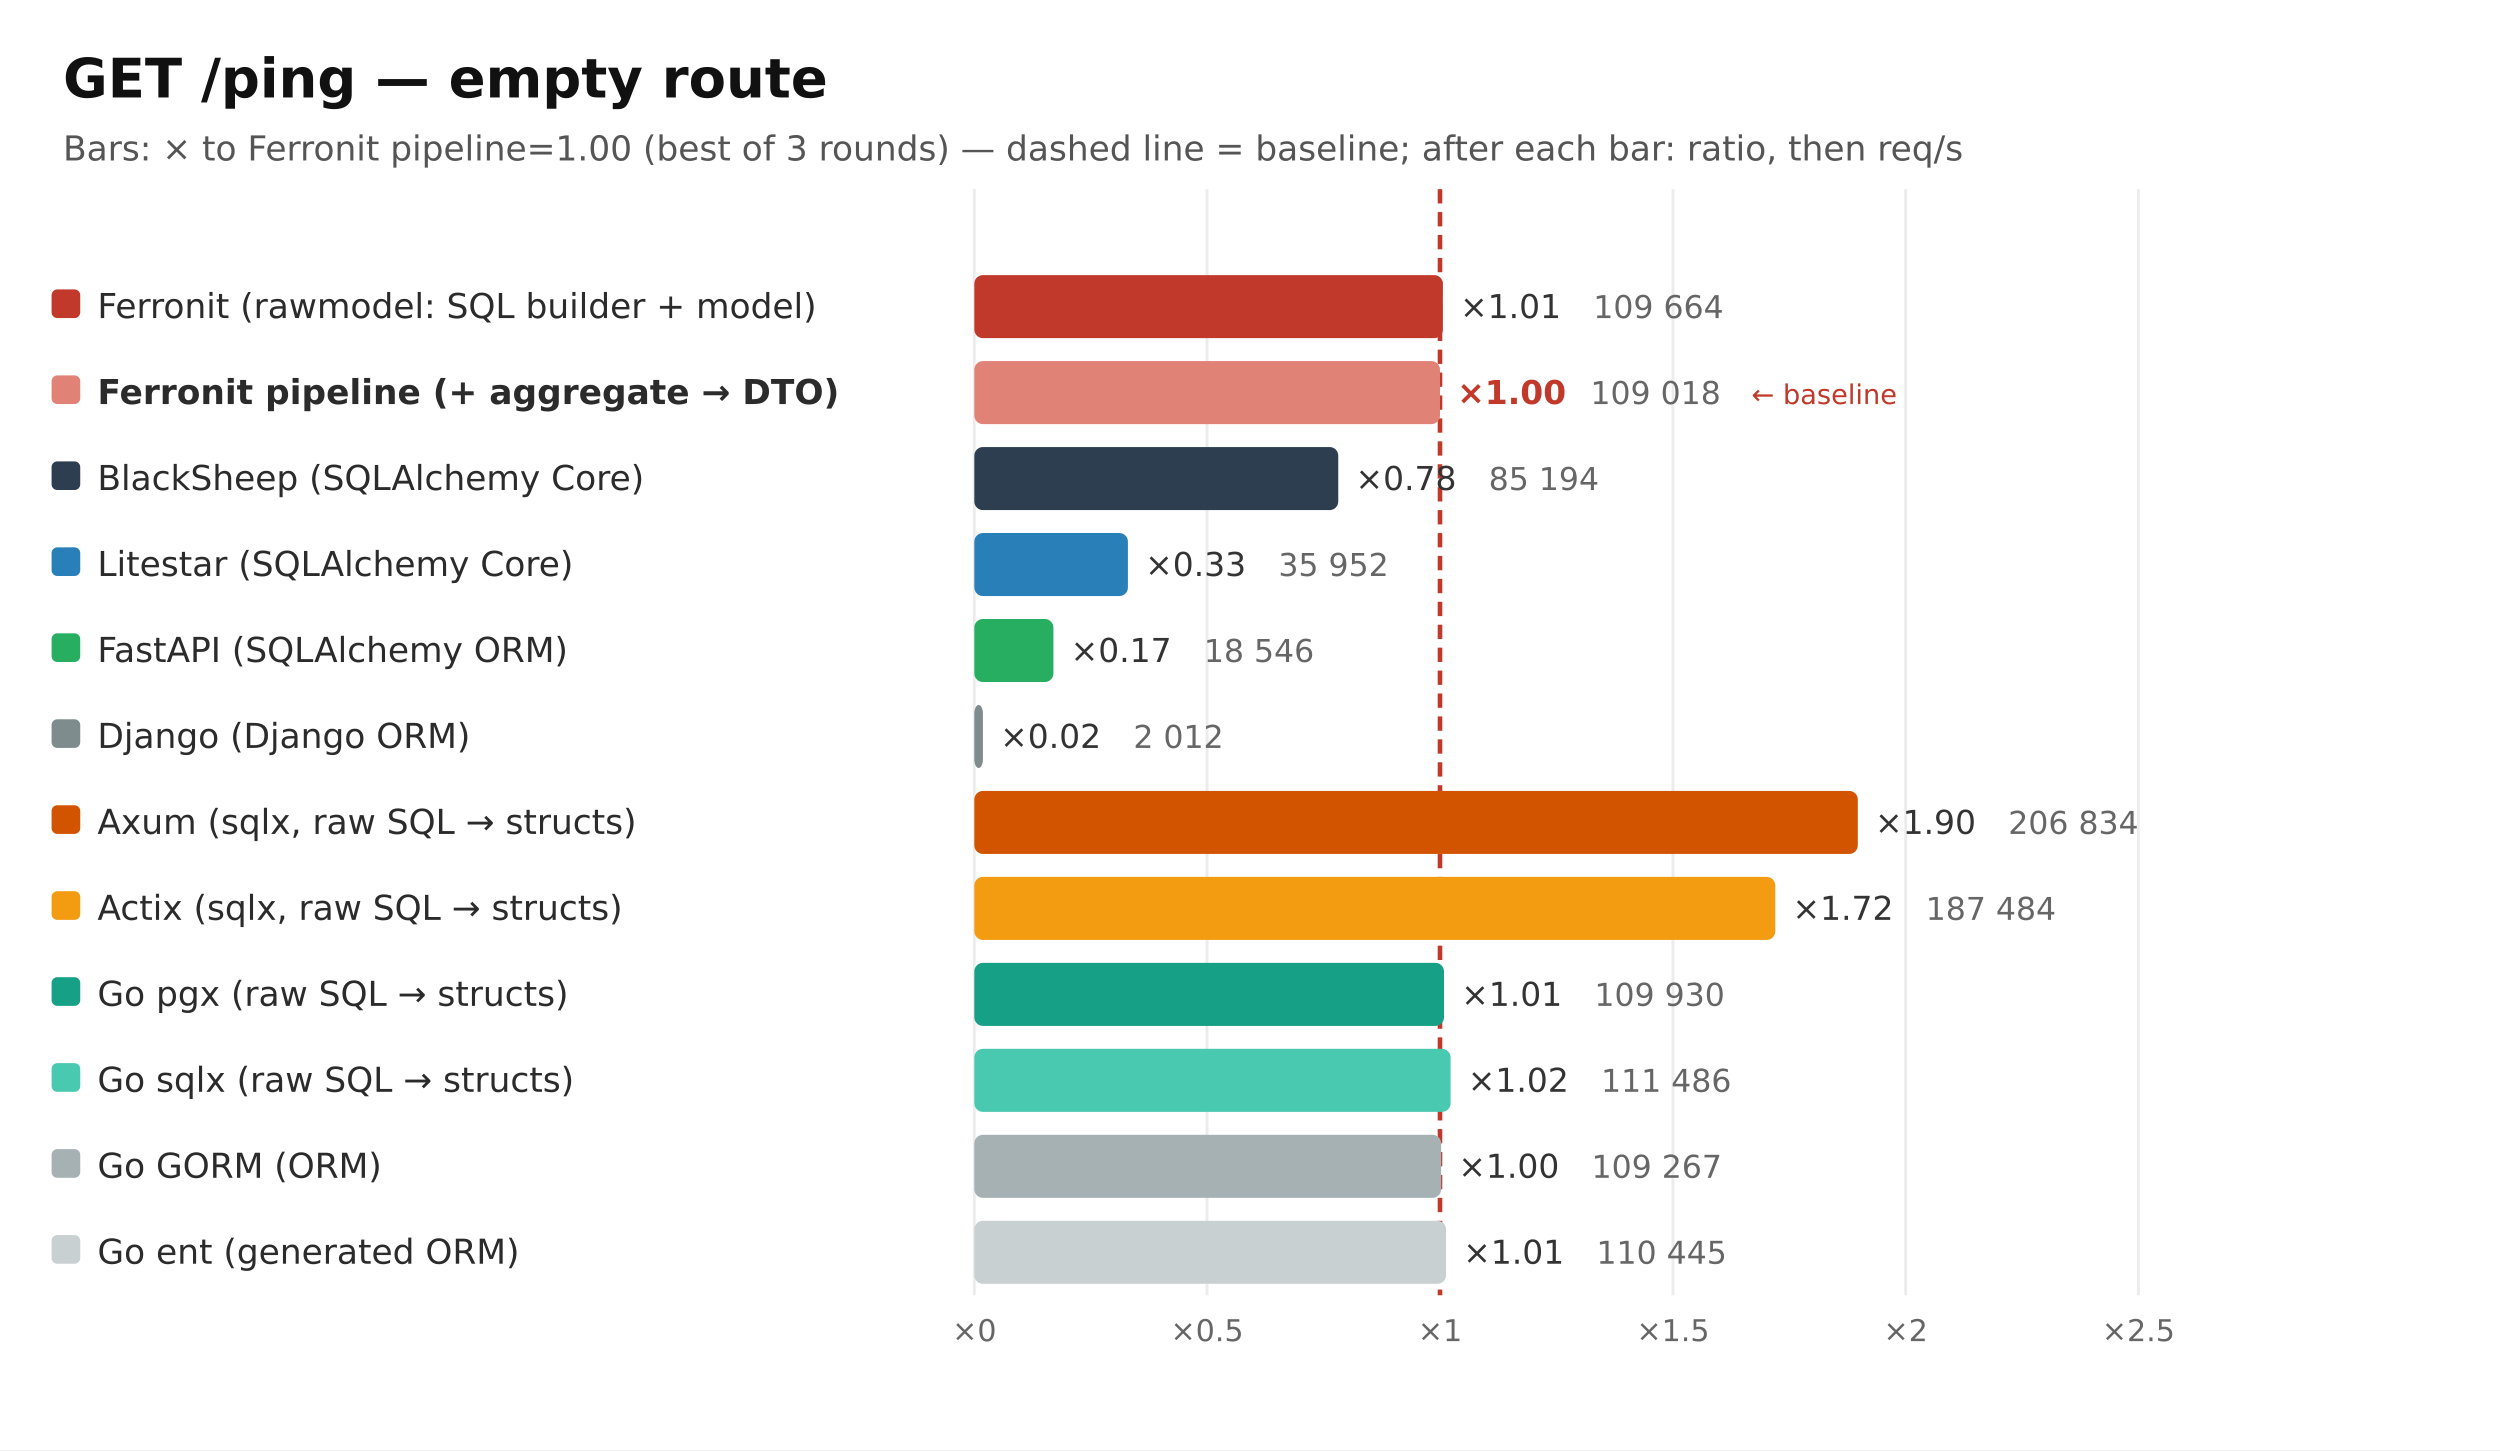
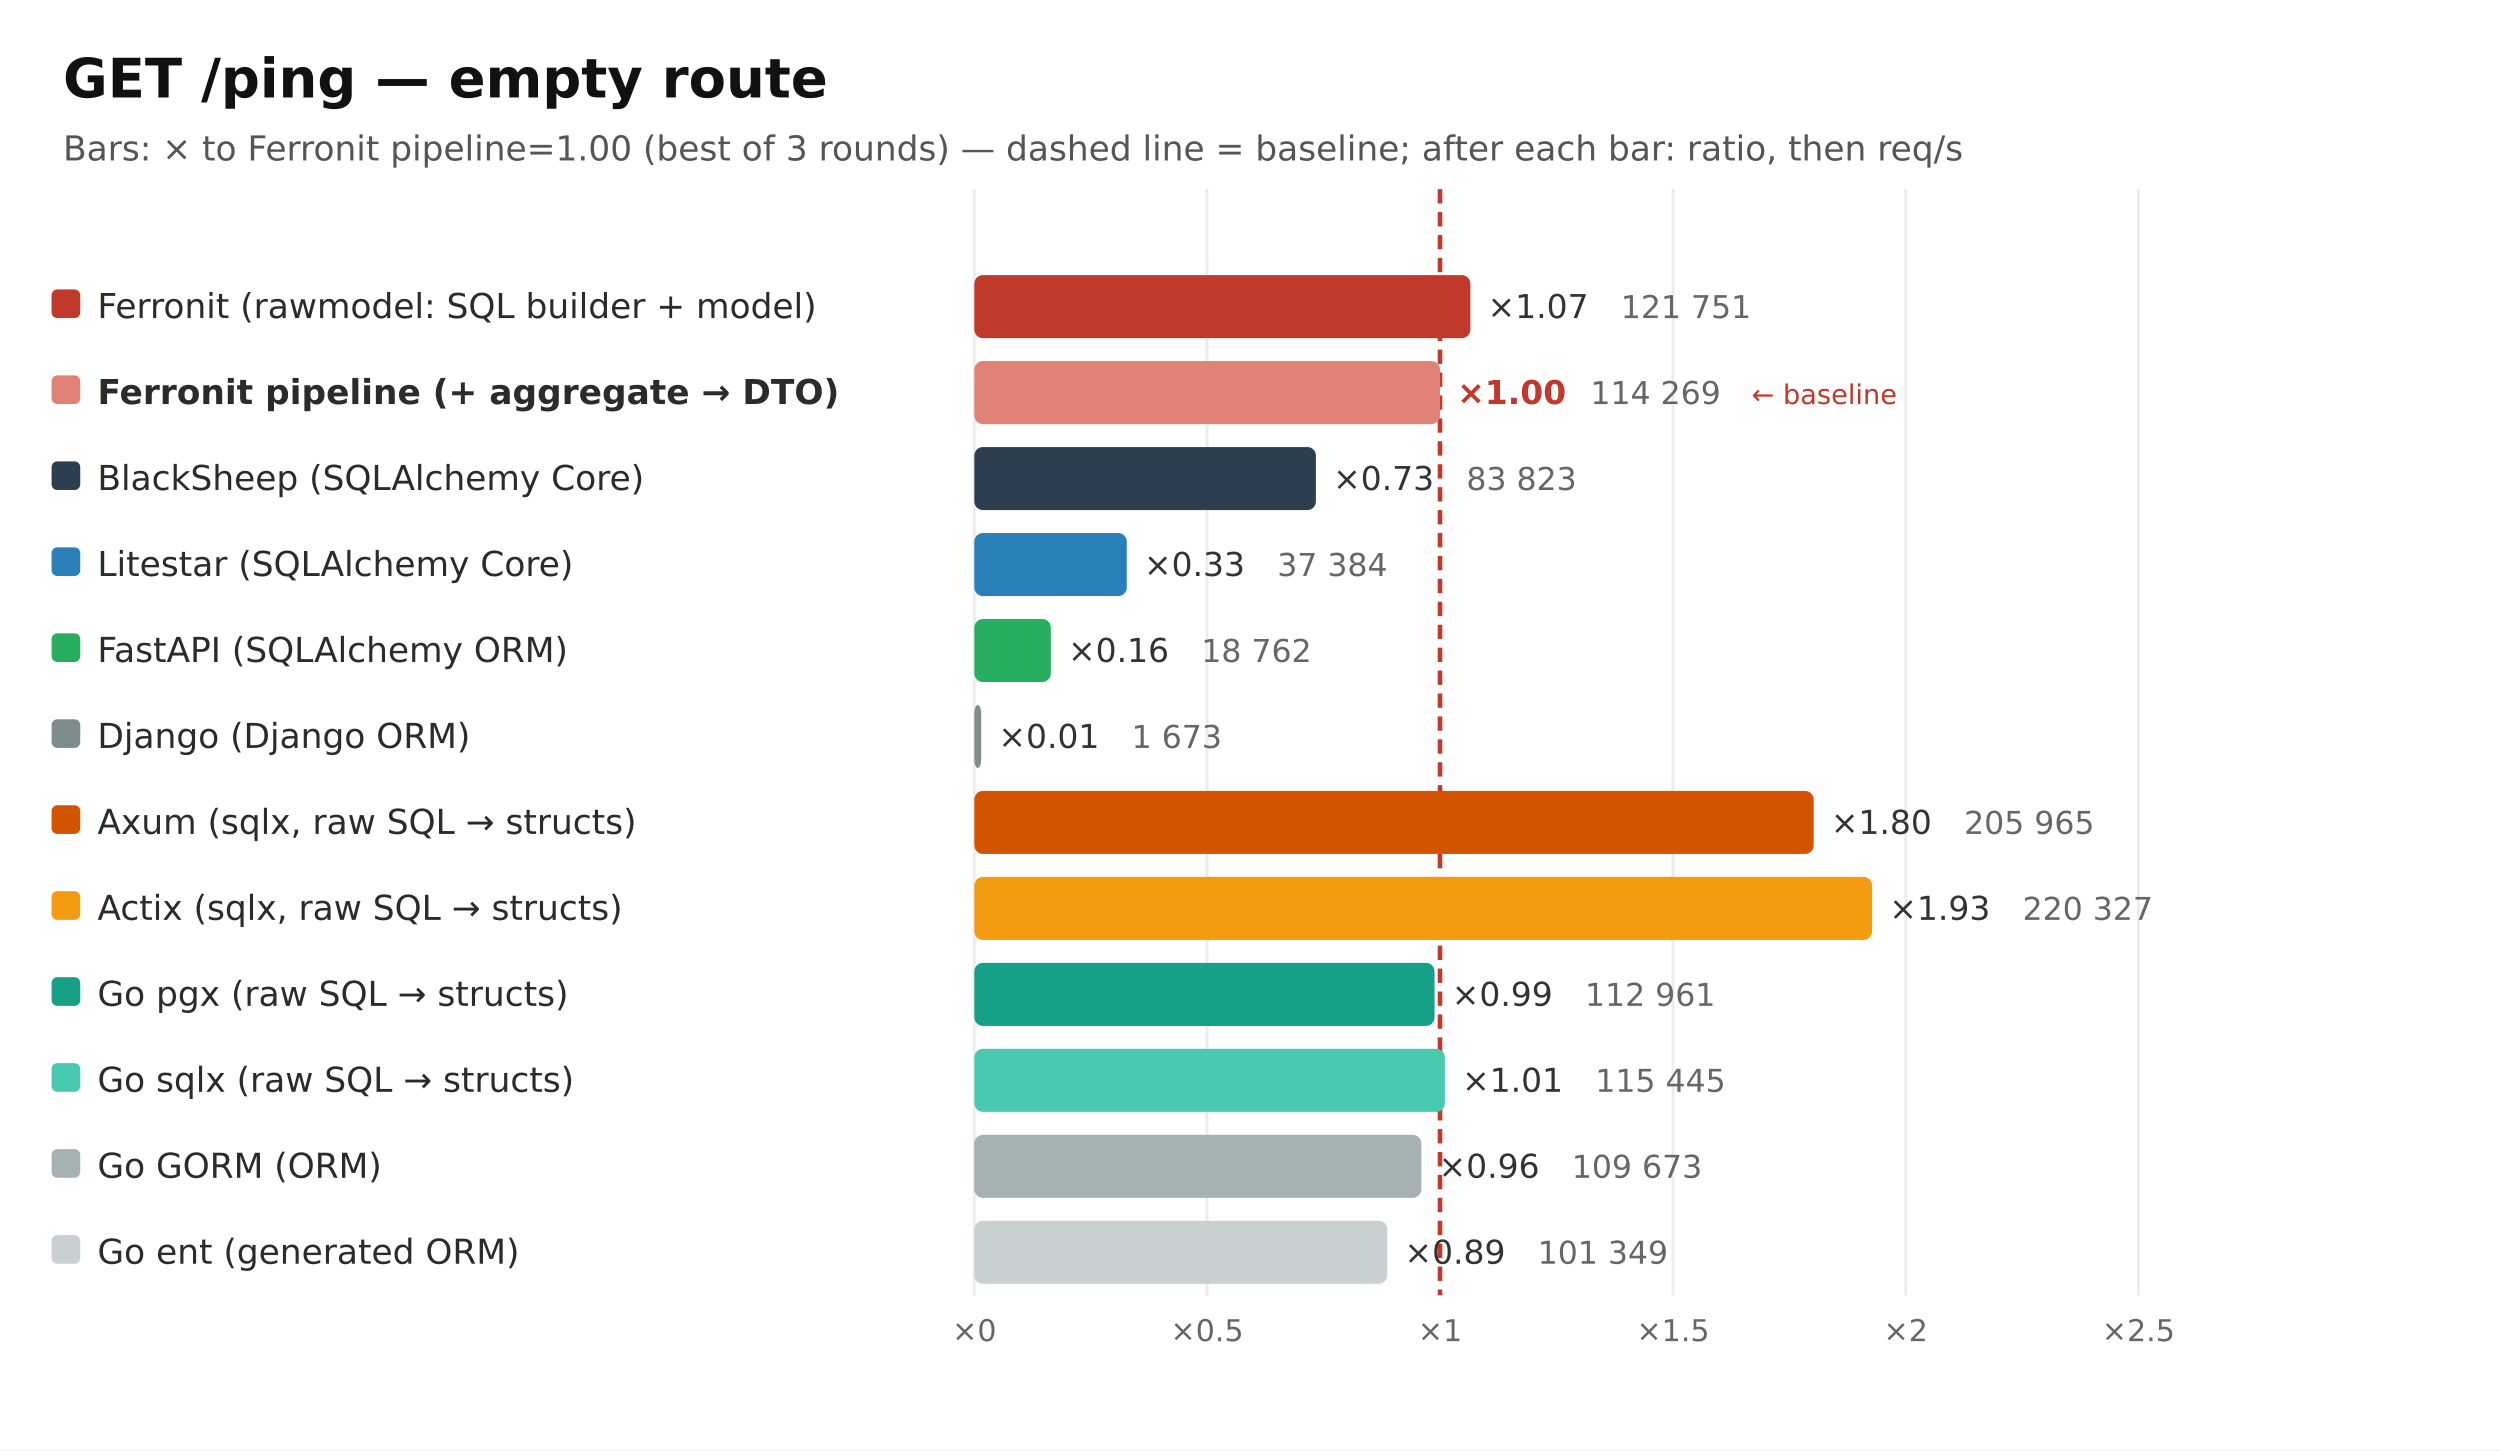
<svg xmlns="http://www.w3.org/2000/svg" width="872.4" height="506" viewBox="0 0 872.4 506" font-family="DejaVu Sans, Helvetica, Arial, sans-serif">
  <rect width="872.4" height="506" fill="#ffffff" />
  <text x="22" y="34" font-size="19" font-weight="700" fill="#111">GET /ping — empty route</text>
  <text x="22" y="56" font-size="12" fill="#555">Bars: × to Ferronit pipeline=1.00 (best of 3 rounds) — dashed line = baseline; after each bar: ratio, then req/s</text>
  <line x1="340.0" y1="66" x2="340.0" y2="452" stroke="#ececec" stroke-width="1" />
  <text x="340.0" y="468" font-size="10.5" fill="#666" text-anchor="middle">×0</text>
  <line x1="421.2" y1="66" x2="421.2" y2="452" stroke="#ececec" stroke-width="1" />
  <text x="421.2" y="468" font-size="10.5" fill="#666" text-anchor="middle">×0.5</text>
  <line x1="502.5" y1="66" x2="502.5" y2="452" stroke="#c0392b" stroke-width="1.6" stroke-dasharray="5 3" />
  <text x="502.5" y="468" font-size="10.5" fill="#666" text-anchor="middle">×1</text>
  <line x1="583.8" y1="66" x2="583.8" y2="452" stroke="#ececec" stroke-width="1" />
  <text x="583.8" y="468" font-size="10.5" fill="#666" text-anchor="middle">×1.5</text>
  <line x1="665.0" y1="66" x2="665.0" y2="452" stroke="#ececec" stroke-width="1" />
  <text x="665.0" y="468" font-size="10.5" fill="#666" text-anchor="middle">×2</text>
  <line x1="746.2" y1="66" x2="746.2" y2="452" stroke="#ececec" stroke-width="1" />
  <text x="746.2" y="468" font-size="10.5" fill="#666" text-anchor="middle">×2.5</text>
  <rect x="18" y="101" width="10" height="10" rx="2" fill="#c0392b" />
  <text x="34" y="111" font-size="12" fill="#2b2b2b">Ferronit (rawmodel: SQL builder + model)</text>
-   <rect x="340" y="96" width="163.5" height="22" rx="3" fill="#c0392b" />
-   <text x="509.5" y="111" font-size="11.5" fill="#333">×1.01</text>
-   <text x="556.0" y="111" font-size="11" fill="#666">109 664</text>
+   <rect x="340" y="96" width="173.1" height="22" rx="3" fill="#c0392b" />
+   <text x="519.1" y="111" font-size="11.5" fill="#333">×1.07</text>
+   <text x="565.6" y="111" font-size="11" fill="#666">121 751</text>
  <rect x="18" y="131" width="10" height="10" rx="2" fill="#e08276" />
  <text x="34" y="141" font-size="12" fill="#2b2b2b" font-weight="700">Ferronit pipeline (+ aggregate → DTO)</text>
  <rect x="340" y="126" width="162.5" height="22" rx="3" fill="#e08276" />
  <text x="508.5" y="141" font-size="11.5" fill="#c0392b" font-weight="700">×1.00</text>
-   <text x="555.0" y="141" font-size="11" fill="#666">109 018</text>
+   <text x="555.0" y="141" font-size="11" fill="#666">114 269</text>
  <text x="611.2" y="141" font-size="9.5" fill="#c0392b">← baseline</text>
  <rect x="18" y="161" width="10" height="10" rx="2" fill="#2c3e50" />
  <text x="34" y="171" font-size="12" fill="#2b2b2b">BlackSheep (SQLAlchemy Core)</text>
-   <rect x="340" y="156" width="127.0" height="22" rx="3" fill="#2c3e50" />
-   <text x="473.0" y="171" font-size="11.5" fill="#333">×0.78</text>
-   <text x="519.5" y="171" font-size="11" fill="#666">85 194</text>
+   <rect x="340" y="156" width="119.2" height="22" rx="3" fill="#2c3e50" />
+   <text x="465.2" y="171" font-size="11.5" fill="#333">×0.73</text>
+   <text x="511.7" y="171" font-size="11" fill="#666">83 823</text>
  <rect x="18" y="191" width="10" height="10" rx="2" fill="#2980b9" />
  <text x="34" y="201" font-size="12" fill="#2b2b2b">Litestar (SQLAlchemy Core)</text>
-   <rect x="340" y="186" width="53.6" height="22" rx="3" fill="#2980b9" />
-   <text x="399.6" y="201" font-size="11.5" fill="#333">×0.33</text>
-   <text x="446.1" y="201" font-size="11" fill="#666">35 952</text>
+   <rect x="340" y="186" width="53.2" height="22" rx="3" fill="#2980b9" />
+   <text x="399.2" y="201" font-size="11.5" fill="#333">×0.33</text>
+   <text x="445.7" y="201" font-size="11" fill="#666">37 384</text>
  <rect x="18" y="221" width="10" height="10" rx="2" fill="#27ae60" />
  <text x="34" y="231" font-size="12" fill="#2b2b2b">FastAPI (SQLAlchemy ORM)</text>
-   <rect x="340" y="216" width="27.6" height="22" rx="3" fill="#27ae60" />
-   <text x="373.6" y="231" font-size="11.5" fill="#333">×0.17</text>
-   <text x="420.1" y="231" font-size="11" fill="#666">18 546</text>
+   <rect x="340" y="216" width="26.7" height="22" rx="3" fill="#27ae60" />
+   <text x="372.7" y="231" font-size="11.5" fill="#333">×0.16</text>
+   <text x="419.2" y="231" font-size="11" fill="#666">18 762</text>
  <rect x="18" y="251" width="10" height="10" rx="2" fill="#7f8c8d" />
  <text x="34" y="261" font-size="12" fill="#2b2b2b">Django (Django ORM)</text>
-   <rect x="340" y="246" width="3.0" height="22" rx="3" fill="#7f8c8d" />
-   <text x="349.0" y="261" font-size="11.5" fill="#333">×0.02</text>
-   <text x="395.5" y="261" font-size="11" fill="#666">2 012</text>
+   <rect x="340" y="246" width="2.4" height="22" rx="3" fill="#7f8c8d" />
+   <text x="348.4" y="261" font-size="11.5" fill="#333">×0.01</text>
+   <text x="394.9" y="261" font-size="11" fill="#666">1 673</text>
  <rect x="18" y="281" width="10" height="10" rx="2" fill="#d35400" />
  <text x="34" y="291" font-size="12" fill="#2b2b2b">Axum (sqlx, raw SQL → structs)</text>
-   <rect x="340" y="276" width="308.3" height="22" rx="3" fill="#d35400" />
-   <text x="654.3" y="291" font-size="11.5" fill="#333">×1.90</text>
-   <text x="700.8" y="291" font-size="11" fill="#666">206 834</text>
+   <rect x="340" y="276" width="292.9" height="22" rx="3" fill="#d35400" />
+   <text x="638.9" y="291" font-size="11.5" fill="#333">×1.80</text>
+   <text x="685.4" y="291" font-size="11" fill="#666">205 965</text>
  <rect x="18" y="311" width="10" height="10" rx="2" fill="#f39c12" />
  <text x="34" y="321" font-size="12" fill="#2b2b2b">Actix (sqlx, raw SQL → structs)</text>
-   <rect x="340" y="306" width="279.5" height="22" rx="3" fill="#f39c12" />
-   <text x="625.5" y="321" font-size="11.5" fill="#333">×1.72</text>
-   <text x="672.0" y="321" font-size="11" fill="#666">187 484</text>
+   <rect x="340" y="306" width="313.3" height="22" rx="3" fill="#f39c12" />
+   <text x="659.3" y="321" font-size="11.5" fill="#333">×1.93</text>
+   <text x="705.8" y="321" font-size="11" fill="#666">220 327</text>
  <rect x="18" y="341" width="10" height="10" rx="2" fill="#16a085" />
  <text x="34" y="351" font-size="12" fill="#2b2b2b">Go pgx (raw SQL → structs)</text>
-   <rect x="340" y="336" width="163.9" height="22" rx="3" fill="#16a085" />
-   <text x="509.9" y="351" font-size="11.5" fill="#333">×1.01</text>
-   <text x="556.4" y="351" font-size="11" fill="#666">109 930</text>
+   <rect x="340" y="336" width="160.6" height="22" rx="3" fill="#16a085" />
+   <text x="506.6" y="351" font-size="11.5" fill="#333">×0.99</text>
+   <text x="553.1" y="351" font-size="11" fill="#666">112 961</text>
  <rect x="18" y="371" width="10" height="10" rx="2" fill="#48c9b0" />
  <text x="34" y="381" font-size="12" fill="#2b2b2b">Go sqlx (raw SQL → structs)</text>
-   <rect x="340" y="366" width="166.2" height="22" rx="3" fill="#48c9b0" />
-   <text x="512.2" y="381" font-size="11.5" fill="#333">×1.02</text>
-   <text x="558.7" y="381" font-size="11" fill="#666">111 486</text>
+   <rect x="340" y="366" width="164.2" height="22" rx="3" fill="#48c9b0" />
+   <text x="510.2" y="381" font-size="11.5" fill="#333">×1.01</text>
+   <text x="556.7" y="381" font-size="11" fill="#666">115 445</text>
  <rect x="18" y="401" width="10" height="10" rx="2" fill="#a6b1b3" />
  <text x="34" y="411" font-size="12" fill="#2b2b2b">Go GORM (ORM)</text>
-   <rect x="340" y="396" width="162.9" height="22" rx="3" fill="#a6b1b3" />
-   <text x="508.9" y="411" font-size="11.5" fill="#333">×1.00</text>
-   <text x="555.4" y="411" font-size="11" fill="#666">109 267</text>
+   <rect x="340" y="396" width="156.0" height="22" rx="3" fill="#a6b1b3" />
+   <text x="502.0" y="411" font-size="11.5" fill="#333">×0.96</text>
+   <text x="548.5" y="411" font-size="11" fill="#666">109 673</text>
  <rect x="18" y="431" width="10" height="10" rx="2" fill="#c8d0d2" />
  <text x="34" y="441" font-size="12" fill="#2b2b2b">Go ent (generated ORM)</text>
-   <rect x="340" y="426" width="164.6" height="22" rx="3" fill="#c8d0d2" />
-   <text x="510.6" y="441" font-size="11.5" fill="#333">×1.01</text>
-   <text x="557.1" y="441" font-size="11" fill="#666">110 445</text>
+   <rect x="340" y="426" width="144.1" height="22" rx="3" fill="#c8d0d2" />
+   <text x="490.1" y="441" font-size="11.5" fill="#333">×0.89</text>
+   <text x="536.6" y="441" font-size="11" fill="#666">101 349</text>
</svg>
